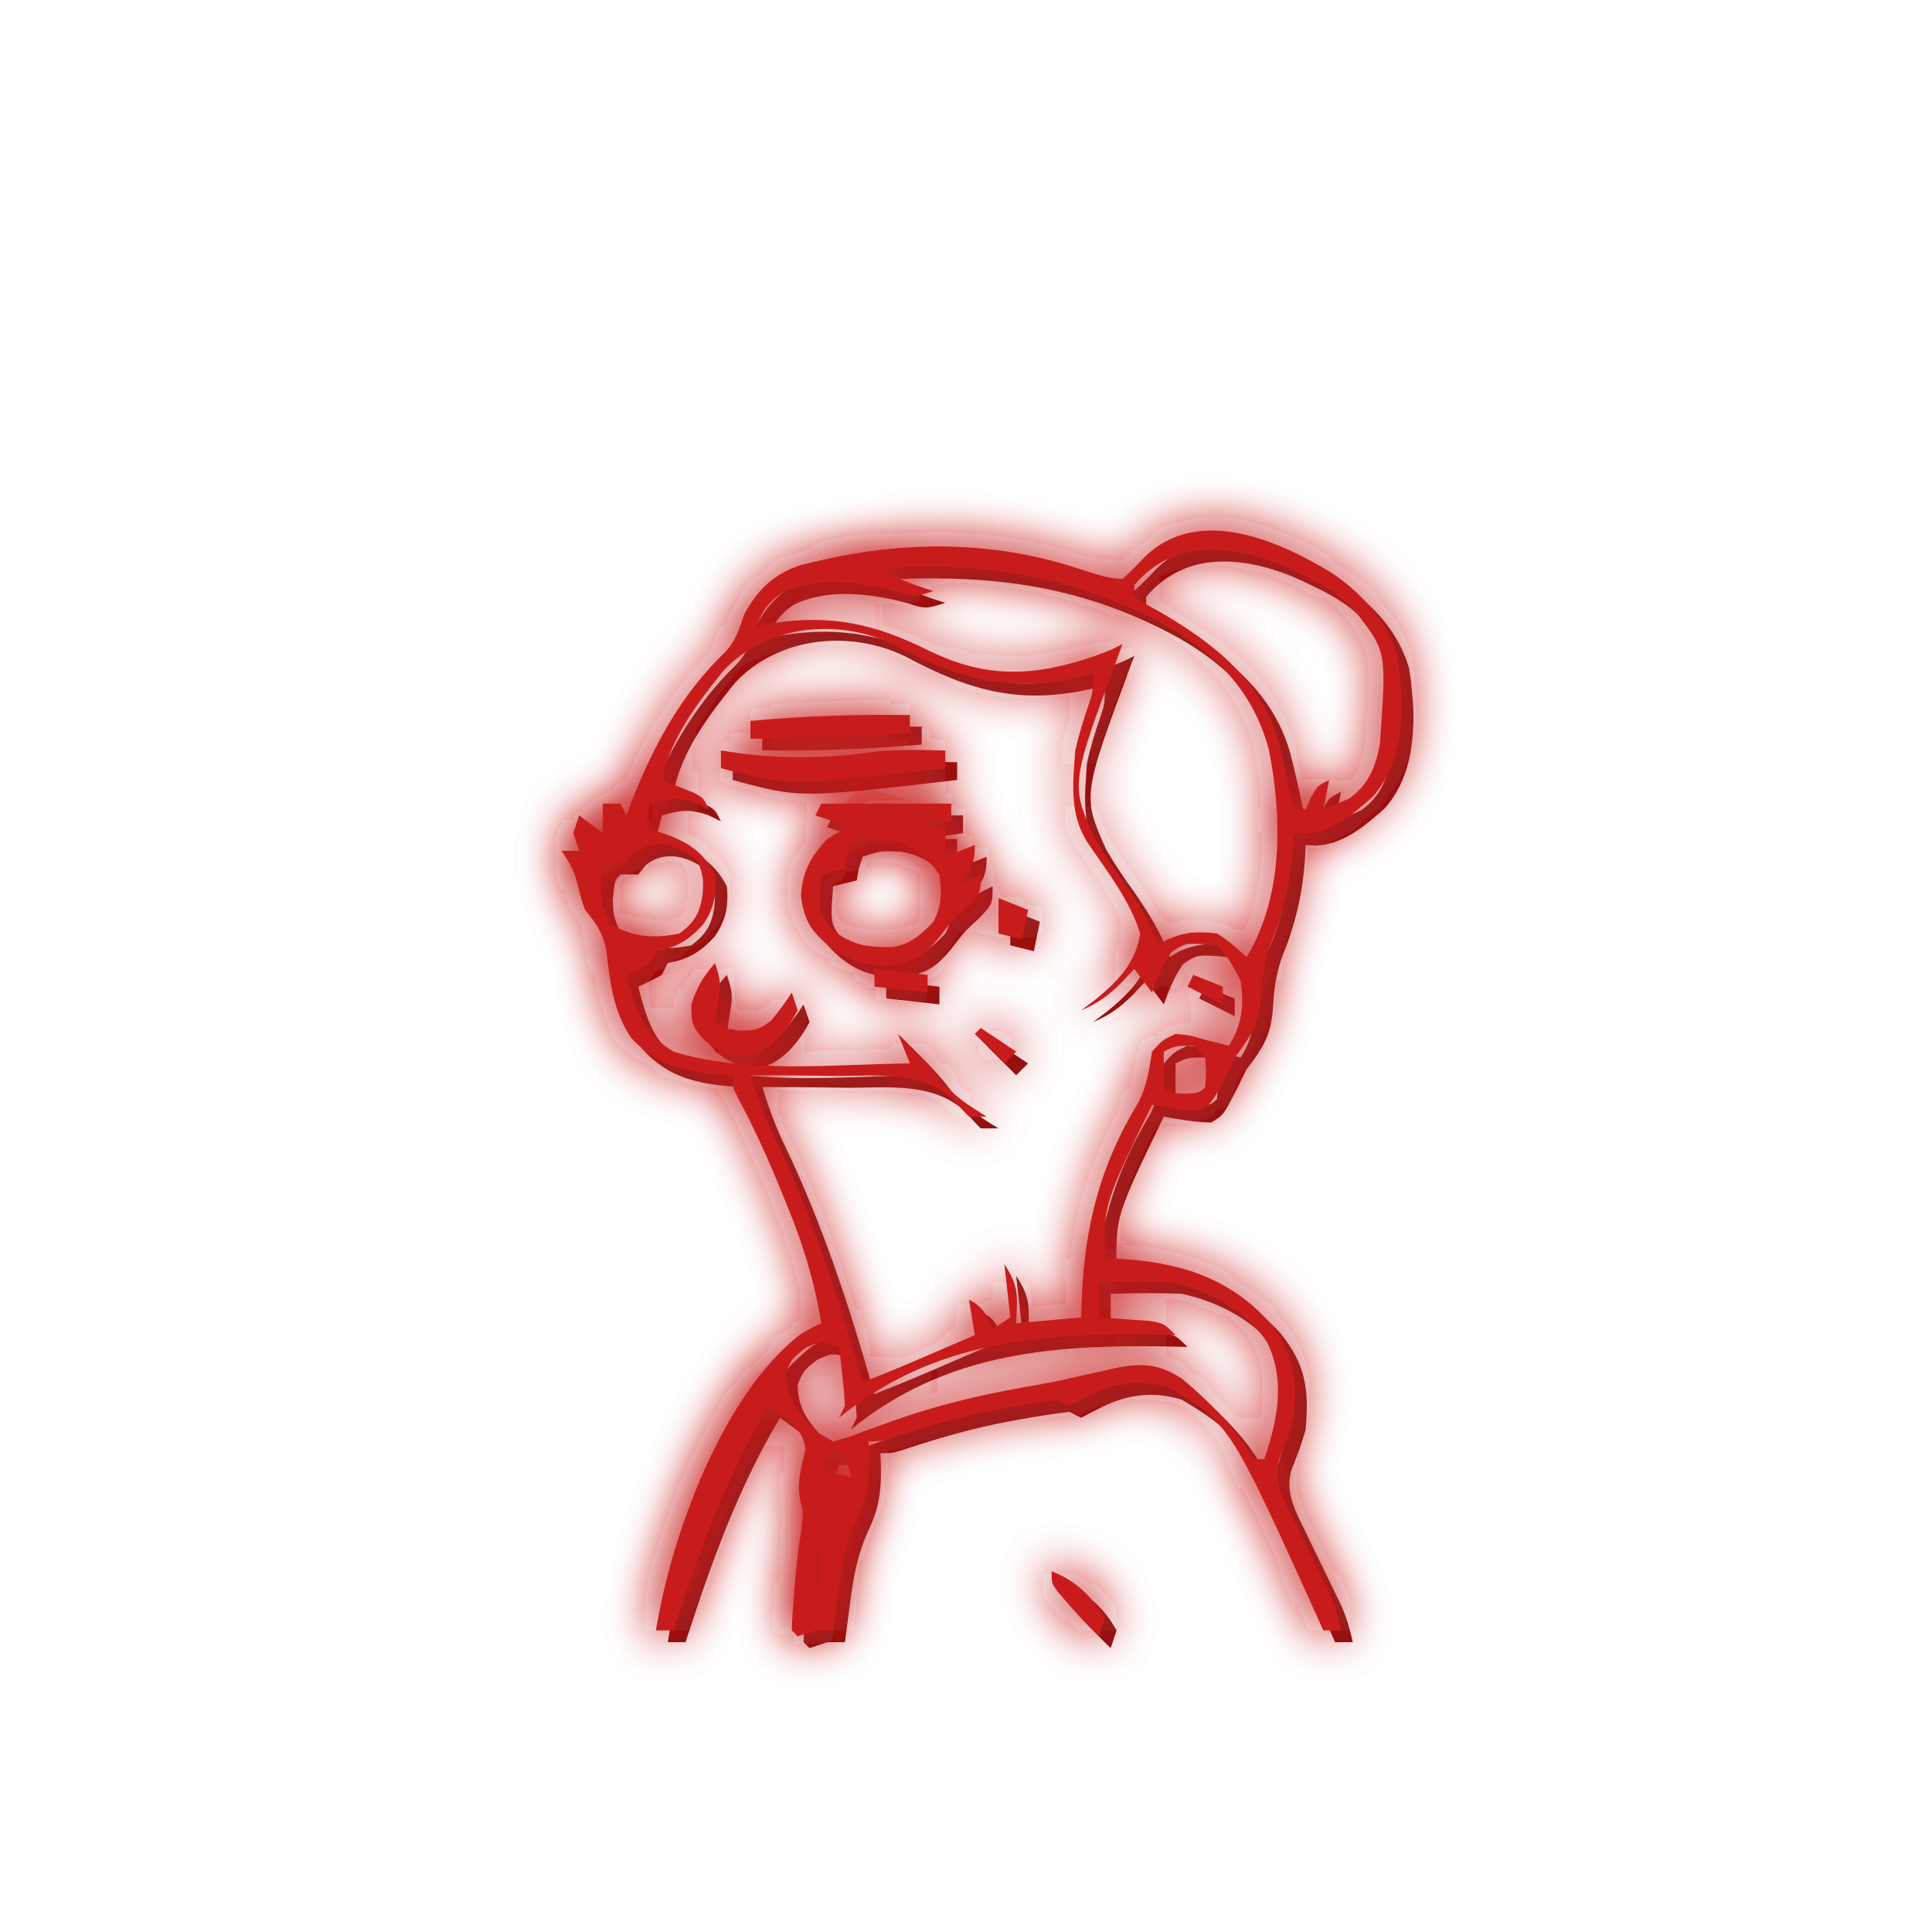
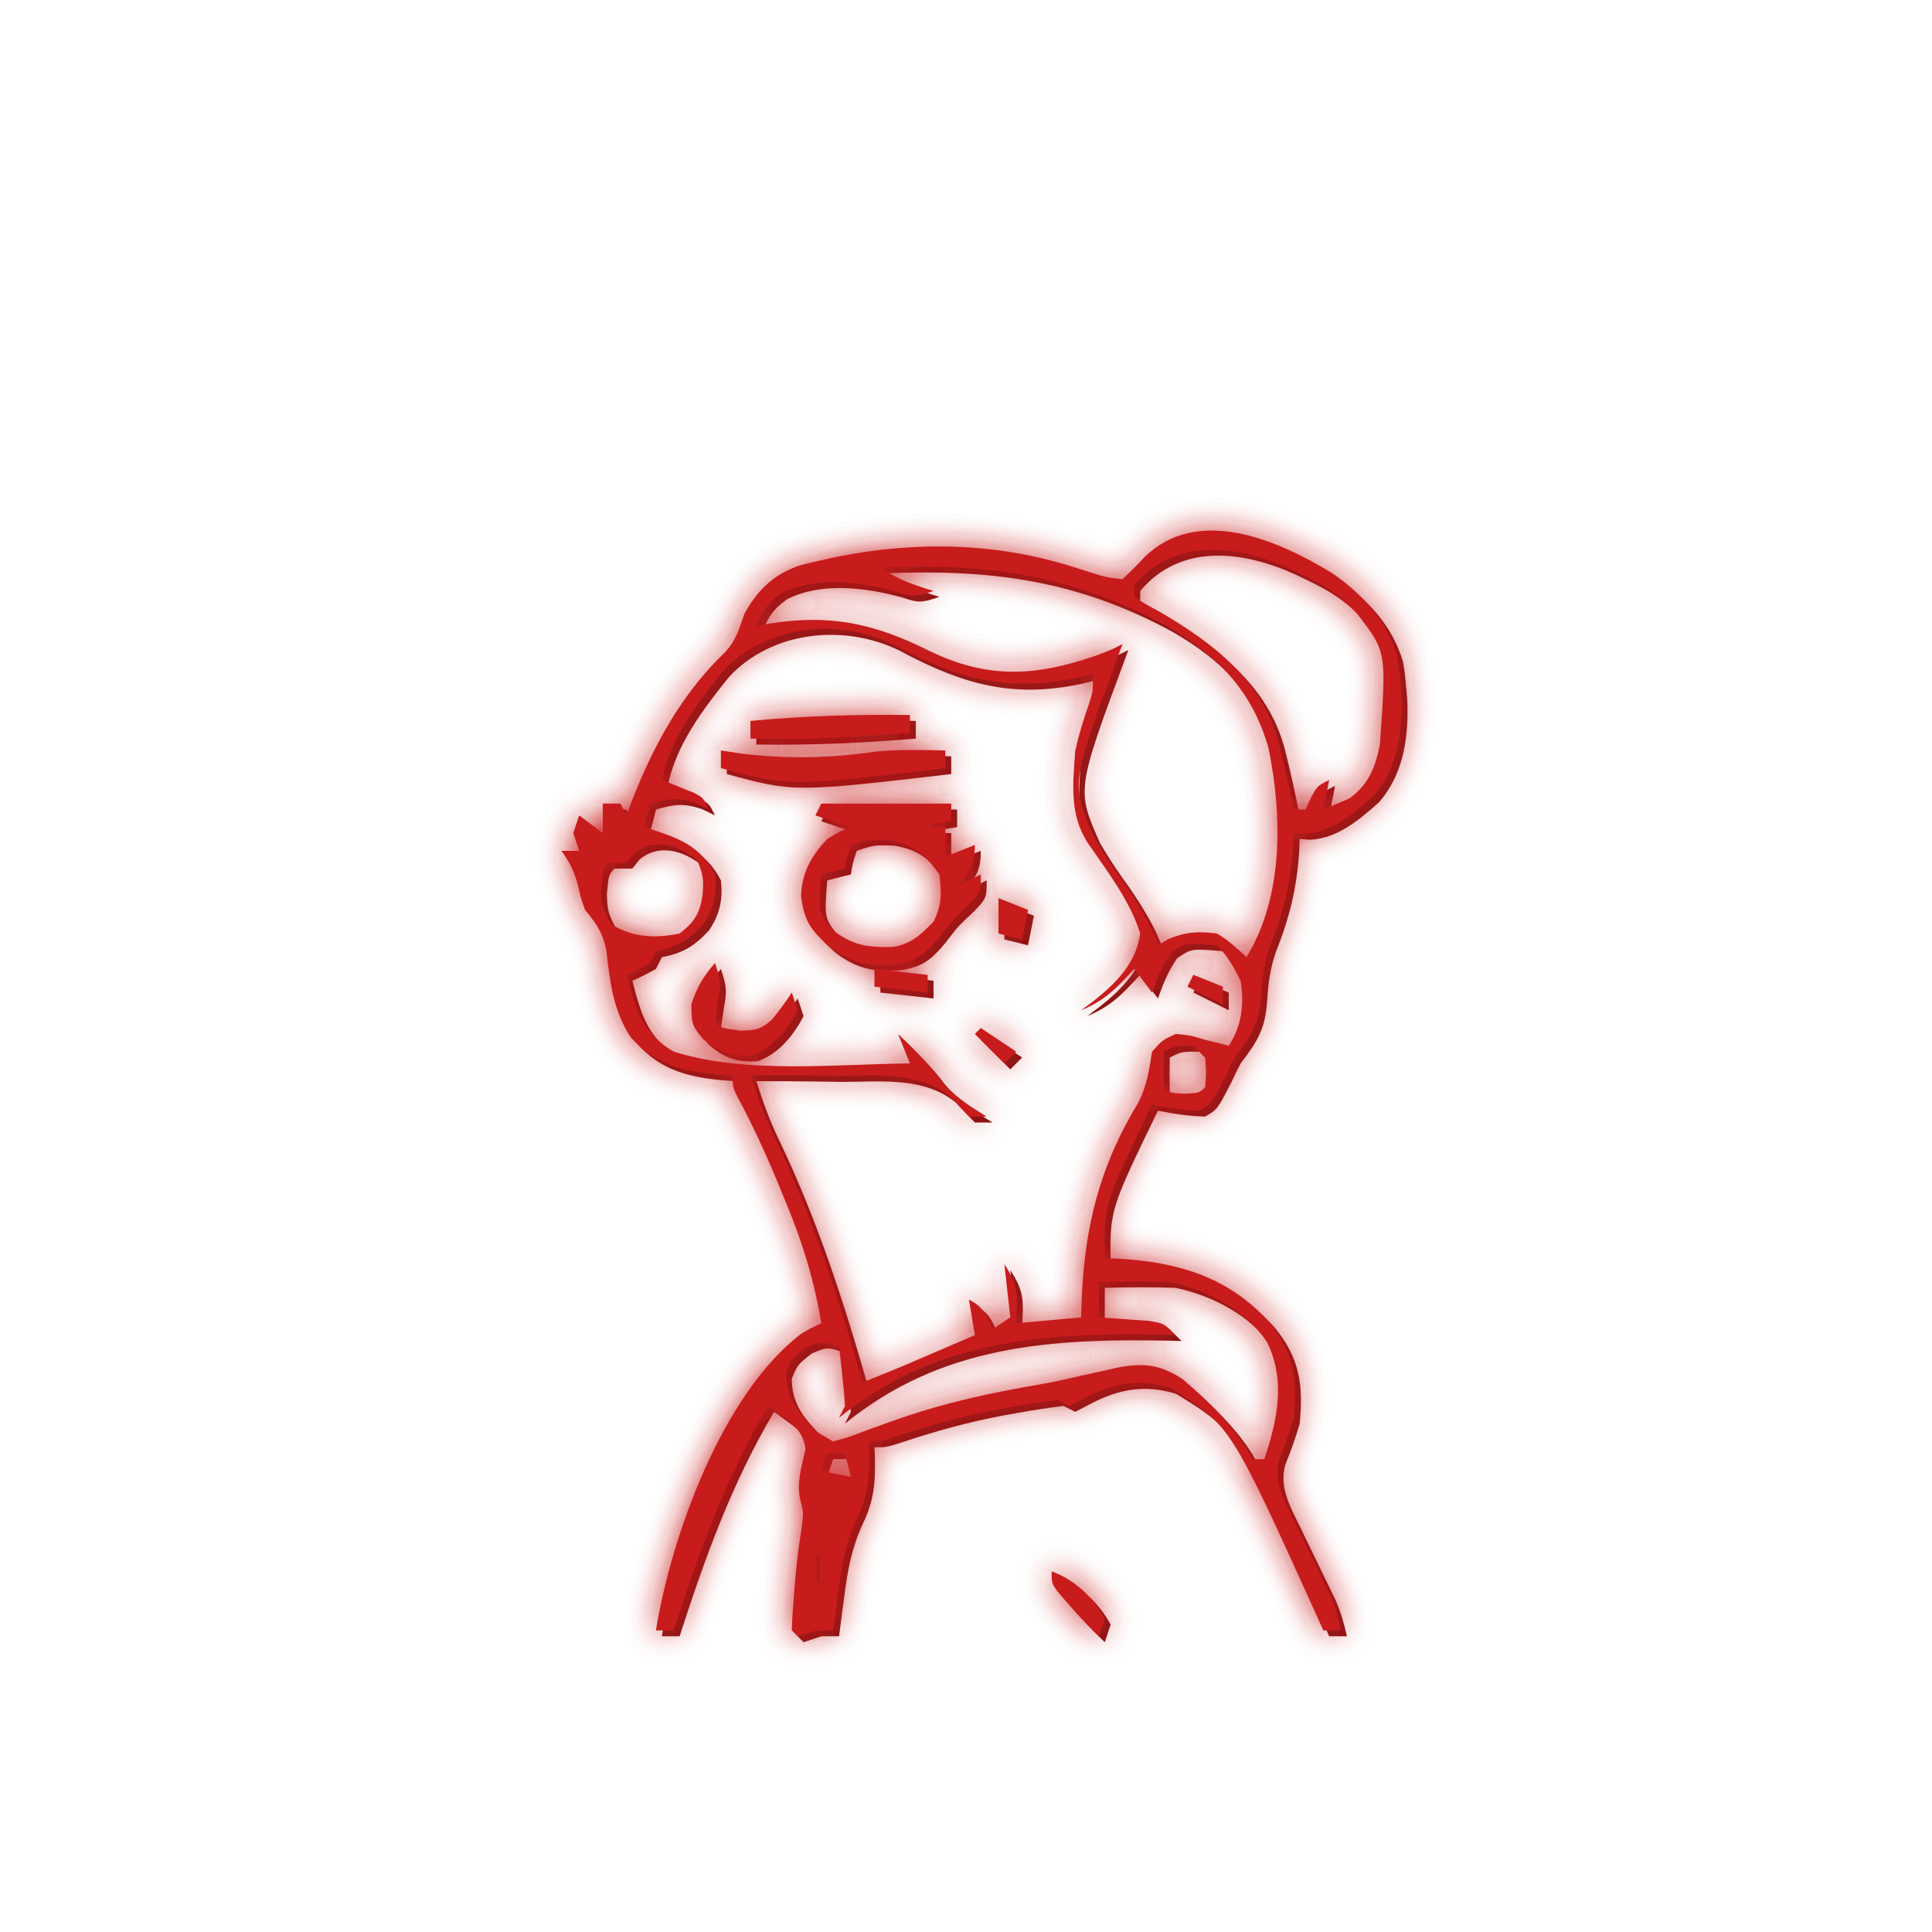
<svg xmlns="http://www.w3.org/2000/svg" version="1.1" width="229" height="229" viewBox="0 0 229 229">
  <defs>
    <filter id="glow">
-       <feGaussianBlur stdDeviation="4" result="blur" />
+       <feGaussianBlur stdDeviation="2.5" result="blur" />
      <feMerge>
-         <feMergeNode in="blur" />
        <feMergeNode in="blur" />
        <feMergeNode in="SourceGraphic" />
      </feMerge>
    </filter>
  </defs>
  <g transform="translate(34.35,34.35) scale(0.7)">
-     <g transform="translate(2,2)">
+     <g transform="translate(1,1)">
      <path d="M0 0 C5.122 3.471 9.301 8.061 11.067 14.062 C11.391 16.035 11.391 16.035 11.567 18.062 C11.635 18.783 11.704 19.503 11.774 20.246 C12.069 26.547 11.255 33.023 6.95 37.89 C3.546 40.9 0.001 43.927 -4.683 44.187 C-5.261 44.146 -5.838 44.105 -6.433 44.062 C-6.459 44.728 -6.485 45.395 -6.511 46.082 C-6.901 52.41 -8.179 57.49 -10.527 63.359 C-11.452 66.119 -11.76 68.478 -11.933 71.375 C-12.251 76.16 -13.519 78.291 -16.433 82.062 C-16.978 83.113 -17.499 84.175 -17.996 85.25 C-20.339 89.834 -20.339 89.834 -22.433 91.062 C-25.156 90.997 -27.764 90.588 -30.433 90.062 C-38.59 106.889 -38.59 106.889 -38.433 116.062 C-37.778 116.076 -37.123 116.09 -36.449 116.105 C-26.396 116.63 -17.685 119.079 -10.746 126.687 C-6.417 131.939 -5.796 136.425 -6.433 143.062 C-7.123 145.451 -7.932 147.719 -8.875 150.019 C-9.921 153.848 -8.075 157.037 -6.402 160.468 C-6.004 161.295 -5.605 162.121 -5.195 162.972 C-4.987 163.399 -4.987 163.399 -3.933 165.562 C-3.107 167.258 -2.284 168.956 -1.464 170.656 C-1.099 171.405 -0.733 172.155 -0.357 172.927 C0.524 174.963 1.099 176.898 1.567 179.062 C0.577 179.062 -0.413 179.062 -1.433 179.062 C-1.834 178.165 -2.235 177.268 -2.648 176.343 C-17.188 144.24 -17.188 144.24 -27.371 138 C-32.565 136.409 -37.033 137.171 -41.808 139.687 C-42.674 140.141 -43.541 140.595 -44.433 141.062 C-45.093 140.732 -45.753 140.402 -46.433 140.062 C-49.071 140.381 -51.635 140.772 -54.246 141.25 C-55.003 141.385 -55.76 141.52 -56.541 141.659 C-62.522 142.778 -68.226 144.366 -73.992 146.292 C-76.433 147.062 -76.433 147.062 -78.433 147.062 C-78.41 147.582 -78.387 148.101 -78.363 148.636 C-78.251 152.973 -78.502 156.092 -80.433 160.062 C-82.3 164.146 -83.004 167.967 -83.558 172.375 C-83.644 173.02 -83.731 173.665 -83.82 174.33 C-84.03 175.906 -84.232 177.484 -84.433 179.062 C-85.423 179.062 -86.413 179.062 -87.433 179.062 C-88.423 179.392 -89.413 179.722 -90.433 180.062 C-90.763 179.732 -91.093 179.402 -91.433 179.062 C-91.368 177.018 -91.23 174.975 -91.058 172.937 C-91.01 172.346 -90.962 171.755 -90.912 171.146 C-90.651 168.075 -90.314 165.039 -89.808 162 C-89.433 159.062 -89.433 159.062 -89.96 157.156 C-90.658 154.065 -89.806 151.425 -89.101 148.378 C-89.581 145.03 -91.502 143.973 -94.114 141.995 C-94.549 141.687 -94.985 141.379 -95.433 141.062 C-102.596 153.12 -107.117 165.751 -111.433 179.062 C-112.423 179.062 -113.413 179.062 -114.433 179.062 C-111.858 163.077 -103.207 139.126 -89.957 128.925 C-88.558 128.062 -88.558 128.062 -86.433 127.062 C-87.599 120.006 -89.505 113.659 -92.246 107.062 C-92.599 106.192 -92.953 105.322 -93.318 104.426 C-95.524 99.065 -97.861 93.843 -100.621 88.742 C-101.433 87.062 -101.433 87.062 -101.433 85.062 C-102.002 85.036 -102.57 85.01 -103.156 84.984 C-109.356 84.528 -114.407 83.447 -118.683 78.664 C-121.705 74.109 -122.232 69.178 -122.843 63.832 C-123.488 60.803 -124.51 59.433 -126.433 57.062 C-127.093 55.246 -127.093 55.246 -127.496 53.5 C-128.091 50.952 -128.882 49.179 -130.433 47.062 C-129.443 47.062 -128.453 47.062 -127.433 47.062 C-127.598 46.567 -127.598 46.567 -128.433 44.062 C-128.103 43.072 -127.773 42.082 -127.433 41.062 C-126.113 42.052 -124.793 43.042 -123.433 44.062 C-123.433 42.412 -123.433 40.762 -123.433 39.062 C-122.443 39.062 -121.453 39.062 -120.433 39.062 C-120.103 39.722 -119.773 40.382 -119.433 41.062 C-119.269 40.626 -119.269 40.626 -118.437 38.421 C-114.747 29.045 -110.089 20.508 -102.75 13.441 C-100.909 11.513 -100.323 9.461 -99.472 6.976 C-97.226 2.838 -94.408 0.149 -89.964 -1.301 C-88.627 -1.645 -87.283 -1.96 -85.933 -2.25 C-85.2 -2.413 -84.468 -2.575 -83.713 -2.743 C-70.238 -5.426 -56.553 -5.127 -43.464 -0.911 C-38.204 0.777 -38.204 0.777 -35.433 1.062 C-34.186 -0.12 -32.945 -1.313 -31.792 -2.586 C-22.796 -11.531 -9.177 -5.591 0 0 Z M-33.433 2.062 C-33.433 2.722 -33.433 3.382 -33.433 4.062 C-31.597 5.253 -31.597 5.253 -29.058 6.625 C-19.98 11.924 -11.839 18.229 -8.993 28.677 C-8.027 32.45 -7.201 36.244 -6.433 40.062 C-5.773 40.062 -5.113 40.062 -4.433 40.062 C-4.144 39.423 -3.856 38.783 -3.558 38.125 C-2.433 36.062 -2.433 36.062 -0.433 35.062 C-0.763 36.712 -1.093 38.362 -1.433 40.062 C-0.969 39.866 -0.969 39.866 1.379 38.875 C1.901 38.654 2.424 38.434 2.961 38.207 C6.222 35.882 7.407 32.888 8.149 29.046 C9.265 13.381 9.265 13.381 4.399 7.046 C1.635 3.875 -1.35 2.042 -5.121 0.25 C-5.736 -0.047 -6.351 -0.344 -6.984 -0.65 C-15.823 -4.714 -26.466 -6.205 -33.433 2.062 Z M-76.433 -0.938 C-73.607 1.082 -70.748 2.031 -67.433 3.062 C-70.597 4.117 -70.937 4.09 -73.871 3.125 C-80.049 1.454 -87.365 0.537 -93.214 3.445 C-95.563 5.157 -96.414 6.376 -97.433 9.062 C-97.052 8.98 -97.052 8.98 -95.121 8.562 C-84.874 6.947 -77.376 8.585 -68.195 13.183 C-58.256 18.002 -50.26 17.53 -40.085 14.07 C-37.433 13.062 -37.433 13.062 -35.433 12.062 C-35.615 12.544 -35.797 13.027 -35.984 13.524 C-44.232 35.763 -44.232 35.763 -40.214 44.804 C-38.741 47.337 -37.16 49.696 -35.433 52.062 C-32.994 55.619 -30.88 58.963 -29.433 63.062 C-28.897 62.732 -28.361 62.402 -27.808 62.062 C-24.746 60.773 -22.734 60.658 -19.433 61.062 C-17.498 62.224 -16.093 63.499 -14.433 65.062 C-8.156 54.791 -8.365 41.232 -10.687 29.765 C-13.368 20.051 -19.367 13.916 -27.945 8.992 C-43.874 0.31 -58.446 -1.66 -76.433 -0.938 Z M-103.058 16.625 C-107.41 22.025 -112.069 28.146 -113.433 35.062 C-112.939 35.255 -112.446 35.449 -111.937 35.648 C-111.296 35.908 -110.656 36.169 -109.996 36.437 C-109.677 36.565 -109.677 36.565 -108.062 37.21 C-106.433 38.062 -106.433 38.062 -105.433 40.062 C-105.794 39.887 -105.794 39.887 -107.621 39 C-110.745 37.958 -112.315 38.171 -115.433 39.062 C-115.763 40.382 -116.093 41.702 -116.433 43.062 C-116.168 43.141 -116.168 43.141 -114.824 43.542 C-110.078 45.11 -106.86 46.42 -104.433 51.062 C-104.075 54.312 -104.62 56.888 -106.488 59.585 C-108.922 62.201 -110.959 63.442 -114.433 64.062 C-114.763 64.722 -115.093 65.382 -115.433 66.062 C-117.496 67.187 -117.496 67.187 -119.433 68.062 C-117.925 73.799 -116.824 77.907 -111.433 81.062 C-99.105 84.903 -84.152 83.174 -71.433 83.062 C-72.093 81.412 -72.753 79.762 -73.433 78.062 C-70.914 80.511 -68.617 82.818 -66.496 85.625 C-64.05 88.515 -61.648 90.089 -58.433 92.062 C-59.423 92.062 -60.413 92.062 -61.433 92.062 C-62.378 91.117 -63.28 90.127 -64.156 89.117 C-69.614 84.231 -76.966 85.171 -83.871 85.187 C-85.284 85.169 -86.697 85.148 -88.111 85.125 C-91.552 85.073 -94.992 85.058 -98.433 85.062 C-97.32 88.527 -96.158 91.844 -94.55 95.109 C-88.032 108.733 -83.574 122.578 -79.433 137.062 C-76.569 135.923 -73.714 134.772 -70.882 133.554 C-70.267 133.29 -69.651 133.026 -69.017 132.753 C-68.391 132.484 -67.765 132.215 -67.121 131.937 C-66.798 131.798 -66.798 131.798 -65.166 131.097 C-63.588 130.419 -62.01 129.741 -60.433 129.062 C-60.763 127.082 -61.093 125.102 -61.433 123.062 C-58.922 124.317 -58.562 125.563 -57.433 128.062 C-56.443 127.402 -55.453 126.742 -54.433 126.062 C-54.598 124.577 -54.598 124.577 -55.433 117.062 C-52.877 120.896 -53.263 122.567 -53.433 127.062 C-49.803 126.732 -46.173 126.402 -42.433 126.062 C-42.407 125.13 -42.382 124.198 -42.355 123.238 C-41.862 110.762 -39.308 100.416 -32.703 89.597 C-31.274 86.745 -30.918 84.196 -30.433 81.062 C-28.683 79.125 -28.683 79.125 -26.433 78.062 C-23.933 78.312 -23.933 78.312 -21.433 79.062 C-21.052 79.155 -21.052 79.155 -19.121 79.625 C-18.564 79.769 -18.007 79.913 -17.433 80.062 C-15.195 76.564 -14.817 73.111 -15.433 69.062 C-16.59 66.749 -17.607 64.888 -19.433 63.062 C-24.752 62.6 -24.752 62.6 -27.183 64.25 C-28.676 66.414 -29.564 68.587 -30.433 71.062 C-31.423 69.742 -32.413 68.422 -33.433 67.062 C-34.176 67.846 -34.918 68.63 -35.683 69.437 C-37.767 71.533 -39.665 72.934 -42.433 74.062 C-41.691 73.505 -40.948 72.948 -40.183 72.375 C-36.369 69.308 -33.138 66.056 -32.433 61.062 C-34.139 55.569 -37.935 50.636 -41.164 45.945 C-44.468 41.045 -43.847 35.807 -43.433 30.062 C-42.803 27.334 -42.025 24.758 -41.089 22.121 C-40.433 20.062 -40.433 20.062 -40.433 17.062 C-41.002 17.206 -41.57 17.351 -42.156 17.5 C-54.431 20.45 -63.167 18.081 -74.207 12.148 C-83.664 7.535 -95.872 8.857 -103.058 16.625 Z M-118.183 47.5 C-118.596 48.015 -119.008 48.531 -119.433 49.062 C-120.423 49.062 -121.413 49.062 -122.433 49.062 C-123.433 50.062 -123.433 50.062 -123.746 53.375 C-123.678 56.11 -123.438 57.054 -121.996 59.5 C-118.315 61.744 -114.645 61.923 -110.433 61.062 C-107.981 59.193 -107.004 57.661 -106.558 54.625 C-106.312 52.09 -106.416 51.102 -107.433 48.687 C-110.606 46.109 -114.797 44.718 -118.183 47.5 Z M-28.433 81.062 C-28.476 83.062 -28.474 85.062 -28.433 87.062 C-27.433 88.062 -27.433 88.062 -24.933 88.187 C-22.433 88.062 -22.433 88.062 -21.433 87.062 C-21.246 84.625 -21.246 84.625 -21.433 82.062 C-22.093 81.402 -22.753 80.742 -23.433 80.062 C-26.433 80.062 -26.433 80.062 -28.433 81.062 Z M-39.433 120.062 C-39.433 122.042 -39.433 124.022 -39.433 126.062 C-38.662 126.111 -37.891 126.16 -37.097 126.21 C-36.094 126.285 -35.091 126.36 -34.058 126.437 C-33.559 126.472 -33.559 126.472 -31.035 126.648 C-28.433 127.062 -28.433 127.062 -26.433 129.062 C-27.092 129.046 -27.751 129.031 -28.43 129.014 C-48.601 128.597 -67.092 129.757 -83.433 143.062 C-83.103 142.402 -82.773 141.742 -82.433 141.062 C-82.52 139.35 -82.674 137.64 -82.871 135.937 C-82.972 135.027 -83.074 134.117 -83.179 133.179 C-83.263 132.481 -83.347 131.782 -83.433 131.062 C-86.433 130.062 -86.433 130.062 -89.058 131.187 C-91.433 133.062 -91.433 133.062 -92.433 135.437 C-92.433 139.998 -90.158 142.297 -87.121 145.5 C-86.234 146.015 -85.347 146.531 -84.433 147.062 C-81.695 146.312 -81.695 146.312 -78.433 145.062 C-77.333 144.664 -76.231 144.269 -75.128 143.878 C-74.553 143.675 -73.978 143.471 -73.385 143.26 C-65.402 140.481 -57.475 138.768 -49.153 137.366 C-46.894 136.967 -44.666 136.463 -42.433 135.937 C-41.1 135.643 -39.767 135.351 -38.433 135.062 C-37.75 134.902 -37.067 134.742 -36.363 134.578 C-31.951 133.739 -29.097 134.001 -25.304 136.48 C-20.934 140.175 -16.003 144.923 -13.433 150.062 C-12.773 150.062 -12.113 150.062 -11.433 150.062 C-9.213 143.54 -7.76 136.77 -10.933 130.312 C-14.533 124.809 -21.135 121.394 -27.433 120.062 C-31.439 119.913 -35.426 119.945 -39.433 120.062 Z M-85.433 149.062 C-85.763 150.052 -86.093 151.042 -86.433 152.062 C-85.608 152.227 -85.608 152.227 -81.433 153.062 C-81.763 151.742 -82.093 150.422 -82.433 149.062 C-83.423 149.062 -84.413 149.062 -85.433 149.062 Z M-86.433 162.062 C-85.433 165.062 -85.433 165.062 -85.433 165.062 Z M-87.433 166.062 C-87.433 167.712 -87.433 169.362 -87.433 171.062 C-87.103 171.062 -86.773 171.062 -86.433 171.062 C-86.433 169.412 -86.433 167.762 -86.433 166.062 C-86.763 166.062 -87.093 166.062 -87.433 166.062 Z " fill="#8b1414" transform="translate(176.4331,47.93799)" />
      <path d="M0 0 C0 0.99 0 1.98 0 3 C-9.027 3.758 -17.94 4.135 -27 4 C-27 3.01 -27 2.02 -27 1 C-17.969 0.16 -9.066 -0.122 0 0 Z " fill="#8b1414" transform="translate(105,72)" />
      <path d="M0 0 C1.073 0.165 2.145 0.33 3.25 0.5 C10.825 1.44 18.434 1.352 25.977 0.223 C29.969 -0.217 33.99 -0.074 38 0 C38 0.99 38 1.98 38 3 C11.39 6.081 11.39 6.081 0 3 C0 2.01 0 1.02 0 0 Z " fill="#8b1414" transform="translate(73,78)" />
      <path d="M0 0 C7.26 0 14.52 0 22 0 C22 0.99 22 1.98 22 3 C19.69 3.33 17.38 3.66 15 4 C16.98 4 18.96 4 21 4 C21 5.65 21 7.3 21 9 C22.65 8.34 24.3 7.68 26 7 C26 10.517 25.176 11.371 23 14 C24.32 13.34 25.64 12.68 27 12 C27 15 27 15 24.75 17.375 C24.292 17.802 23.835 18.228 23.363 18.668 C22 20 22 20 19.938 22.688 C17.502 25.594 15.946 26.729 12.18 27.254 C7.711 27.517 4.8 26.902 1.254 24.129 C-1.848 21.336 -2.888 19.867 -3.438 15.625 C-3.258 11.644 -1.713 8.869 1 6 C3.25 4.625 3.25 4.625 5 4 C3.02 3.34 1.04 2.68 -1 2 C-0.67 1.34 -0.34 0.68 0 0 Z M5 7 C4.312 9.062 4.312 9.062 4 11 C2.68 11.33 1.36 11.66 0 12 C-0.491 18.379 -0.491 18.379 1.875 21.375 C5.345 24.028 7.69 24.332 11.961 24.293 C15.131 23.837 16.819 22.247 19 20 C20.444 17.111 20.377 15.204 20 12 C17.442 8.511 15.664 6.844 11.375 6.125 C8 6 8 6 5 7 Z " fill="#8b1414" transform="translate(90,87)" />
      <path d="M0 0 C2 1 2 1 2 1 Z " fill="#8b1414" transform="translate(113,89)" />
      <path d="M0 0 C0.825 0.33 0.825 0.33 5 2 C4.67 3.65 4.34 5.3 4 7 C2.68 6.67 1.36 6.34 0 6 C0 4 0 2 0 0 Z " fill="#8b1414" transform="translate(120,103)" />
      <path d="M0 0 C0.977 2.93 1.036 3.761 0.5 6.625 C0.417 7.182 0.417 7.182 0 10 C1 11 1 11 4.25 11.438 C6.707 11.432 7.682 11.271 9.574 9.66 C10.812 8.153 11.942 6.638 13 5 C13.33 5.99 13.66 6.98 14 8 C12.255 11.287 9.795 14.368 6.215 15.629 C2.811 15.861 0.599 15.078 -2 12.875 C-3.946 10.615 -4 10.109 -4 6.938 C-3.026 4.077 -1.99 2.249 0 0 Z " fill="#8b1414" transform="translate(72,114)" />
      <path d="M0 0 C2.97 0.33 5.94 0.66 9 1 C9 1.99 9 2.98 9 4 C6.03 3.67 3.06 3.34 0 3 C0 2.01 0 1.02 0 0 Z " fill="#8b1414" transform="translate(99,115)" />
      <path d="M0 0 C0.825 0.33 0.825 0.33 5 2 C5 2.99 5 3.98 5 5 C3.02 4.01 1.04 3.02 -1 2 C-0.67 1.34 -0.34 0.68 0 0 Z " fill="#8b1414" transform="translate(153,116)" />
      <path d="M0 0 C0.99 0.66 0.99 0.66 6 4 C5.34 4.66 4.68 5.32 4 6 C2.35 4.35 0.7 2.7 -1 1 C-0.67 0.67 -0.34 0.34 0 0 Z " fill="#8b1414" transform="translate(117,125)" />
      <path d="M0 0 C3.956 1.465 6.955 4.33 9 8 C8.67 8.99 8.34 9.98 8 11 C5.978 9.085 4.128 7.047 2.312 4.938 C2.094 4.684 2.094 4.684 0.988 3.402 C0 2 0 2 0 0 Z " fill="#8b1414" transform="translate(129,217)" />
    </g>
    <g filter="url(#glow)">
      <path d="M0 0 C5.122 3.471 9.301 8.061 11.067 14.062 C11.391 16.035 11.391 16.035 11.567 18.062 C11.635 18.783 11.704 19.503 11.774 20.246 C12.069 26.547 11.255 33.023 6.95 37.89 C3.546 40.9 0.001 43.927 -4.683 44.187 C-5.261 44.146 -5.838 44.105 -6.433 44.062 C-6.459 44.728 -6.485 45.395 -6.511 46.082 C-6.901 52.41 -8.179 57.49 -10.527 63.359 C-11.452 66.119 -11.76 68.478 -11.933 71.375 C-12.251 76.16 -13.519 78.291 -16.433 82.062 C-16.978 83.113 -17.499 84.175 -17.996 85.25 C-20.339 89.834 -20.339 89.834 -22.433 91.062 C-25.156 90.997 -27.764 90.588 -30.433 90.062 C-38.59 106.889 -38.59 106.889 -38.433 116.062 C-37.778 116.076 -37.123 116.09 -36.449 116.105 C-26.396 116.63 -17.685 119.079 -10.746 126.687 C-6.417 131.939 -5.796 136.425 -6.433 143.062 C-7.123 145.451 -7.932 147.719 -8.875 150.019 C-9.921 153.848 -8.075 157.037 -6.402 160.468 C-6.004 161.295 -5.605 162.121 -5.195 162.972 C-4.987 163.399 -4.987 163.399 -3.933 165.562 C-3.107 167.258 -2.284 168.956 -1.464 170.656 C-1.099 171.405 -0.733 172.155 -0.357 172.927 C0.524 174.963 1.099 176.898 1.567 179.062 C0.577 179.062 -0.413 179.062 -1.433 179.062 C-1.834 178.165 -2.235 177.268 -2.648 176.343 C-17.188 144.24 -17.188 144.24 -27.371 138 C-32.565 136.409 -37.033 137.171 -41.808 139.687 C-42.674 140.141 -43.541 140.595 -44.433 141.062 C-45.093 140.732 -45.753 140.402 -46.433 140.062 C-49.071 140.381 -51.635 140.772 -54.246 141.25 C-55.003 141.385 -55.76 141.52 -56.541 141.659 C-62.522 142.778 -68.226 144.366 -73.992 146.292 C-76.433 147.062 -76.433 147.062 -78.433 147.062 C-78.41 147.582 -78.387 148.101 -78.363 148.636 C-78.251 152.973 -78.502 156.092 -80.433 160.062 C-82.3 164.146 -83.004 167.967 -83.558 172.375 C-83.644 173.02 -83.731 173.665 -83.82 174.33 C-84.03 175.906 -84.232 177.484 -84.433 179.062 C-85.423 179.062 -86.413 179.062 -87.433 179.062 C-88.423 179.392 -89.413 179.722 -90.433 180.062 C-90.763 179.732 -91.093 179.402 -91.433 179.062 C-91.368 177.018 -91.23 174.975 -91.058 172.937 C-91.01 172.346 -90.962 171.755 -90.912 171.146 C-90.651 168.075 -90.314 165.039 -89.808 162 C-89.433 159.062 -89.433 159.062 -89.96 157.156 C-90.658 154.065 -89.806 151.425 -89.101 148.378 C-89.581 145.03 -91.502 143.973 -94.114 141.995 C-94.549 141.687 -94.985 141.379 -95.433 141.062 C-102.596 153.12 -107.117 165.751 -111.433 179.062 C-112.423 179.062 -113.413 179.062 -114.433 179.062 C-111.858 163.077 -103.207 139.126 -89.957 128.925 C-88.558 128.062 -88.558 128.062 -86.433 127.062 C-87.599 120.006 -89.505 113.659 -92.246 107.062 C-92.599 106.192 -92.953 105.322 -93.318 104.426 C-95.524 99.065 -97.861 93.843 -100.621 88.742 C-101.433 87.062 -101.433 87.062 -101.433 85.062 C-102.002 85.036 -102.57 85.01 -103.156 84.984 C-109.356 84.528 -114.407 83.447 -118.683 78.664 C-121.705 74.109 -122.232 69.178 -122.843 63.832 C-123.488 60.803 -124.51 59.433 -126.433 57.062 C-127.093 55.246 -127.093 55.246 -127.496 53.5 C-128.091 50.952 -128.882 49.179 -130.433 47.062 C-129.443 47.062 -128.453 47.062 -127.433 47.062 C-127.598 46.567 -127.598 46.567 -128.433 44.062 C-128.103 43.072 -127.773 42.082 -127.433 41.062 C-126.113 42.052 -124.793 43.042 -123.433 44.062 C-123.433 42.412 -123.433 40.762 -123.433 39.062 C-122.443 39.062 -121.453 39.062 -120.433 39.062 C-120.103 39.722 -119.773 40.382 -119.433 41.062 C-119.269 40.626 -119.269 40.626 -118.437 38.421 C-114.747 29.045 -110.089 20.508 -102.75 13.441 C-100.909 11.513 -100.323 9.461 -99.472 6.976 C-97.226 2.838 -94.408 0.149 -89.964 -1.301 C-88.627 -1.645 -87.283 -1.96 -85.933 -2.25 C-85.2 -2.413 -84.468 -2.575 -83.713 -2.743 C-70.238 -5.426 -56.553 -5.127 -43.464 -0.911 C-38.204 0.777 -38.204 0.777 -35.433 1.062 C-34.186 -0.12 -32.945 -1.313 -31.792 -2.586 C-22.796 -11.531 -9.177 -5.591 0 0 Z M-33.433 2.062 C-33.433 2.722 -33.433 3.382 -33.433 4.062 C-31.597 5.253 -31.597 5.253 -29.058 6.625 C-19.98 11.924 -11.839 18.229 -8.993 28.677 C-8.027 32.45 -7.201 36.244 -6.433 40.062 C-5.773 40.062 -5.113 40.062 -4.433 40.062 C-4.144 39.423 -3.856 38.783 -3.558 38.125 C-2.433 36.062 -2.433 36.062 -0.433 35.062 C-0.763 36.712 -1.093 38.362 -1.433 40.062 C-0.969 39.866 -0.969 39.866 1.379 38.875 C1.901 38.654 2.424 38.434 2.961 38.207 C6.222 35.882 7.407 32.888 8.149 29.046 C9.265 13.381 9.265 13.381 4.399 7.046 C1.635 3.875 -1.35 2.042 -5.121 0.25 C-5.736 -0.047 -6.351 -0.344 -6.984 -0.65 C-15.823 -4.714 -26.466 -6.205 -33.433 2.062 Z M-76.433 -0.938 C-73.607 1.082 -70.748 2.031 -67.433 3.062 C-70.597 4.117 -70.937 4.09 -73.871 3.125 C-80.049 1.454 -87.365 0.537 -93.214 3.445 C-95.563 5.157 -96.414 6.376 -97.433 9.062 C-97.052 8.98 -97.052 8.98 -95.121 8.562 C-84.874 6.947 -77.376 8.585 -68.195 13.183 C-58.256 18.002 -50.26 17.53 -40.085 14.07 C-37.433 13.062 -37.433 13.062 -35.433 12.062 C-35.615 12.544 -35.797 13.027 -35.984 13.524 C-44.232 35.763 -44.232 35.763 -40.214 44.804 C-38.741 47.337 -37.16 49.696 -35.433 52.062 C-32.994 55.619 -30.88 58.963 -29.433 63.062 C-28.897 62.732 -28.361 62.402 -27.808 62.062 C-24.746 60.773 -22.734 60.658 -19.433 61.062 C-17.498 62.224 -16.093 63.499 -14.433 65.062 C-8.156 54.791 -8.365 41.232 -10.687 29.765 C-13.368 20.051 -19.367 13.916 -27.945 8.992 C-43.874 0.31 -58.446 -1.66 -76.433 -0.938 Z M-103.058 16.625 C-107.41 22.025 -112.069 28.146 -113.433 35.062 C-112.939 35.255 -112.446 35.449 -111.937 35.648 C-111.296 35.908 -110.656 36.169 -109.996 36.437 C-109.677 36.565 -109.677 36.565 -108.062 37.21 C-106.433 38.062 -106.433 38.062 -105.433 40.062 C-105.794 39.887 -105.794 39.887 -107.621 39 C-110.745 37.958 -112.315 38.171 -115.433 39.062 C-115.763 40.382 -116.093 41.702 -116.433 43.062 C-116.168 43.141 -116.168 43.141 -114.824 43.542 C-110.078 45.11 -106.86 46.42 -104.433 51.062 C-104.075 54.312 -104.62 56.888 -106.488 59.585 C-108.922 62.201 -110.959 63.442 -114.433 64.062 C-114.763 64.722 -115.093 65.382 -115.433 66.062 C-117.496 67.187 -117.496 67.187 -119.433 68.062 C-117.925 73.799 -116.824 77.907 -111.433 81.062 C-99.105 84.903 -84.152 83.174 -71.433 83.062 C-72.093 81.412 -72.753 79.762 -73.433 78.062 C-70.914 80.511 -68.617 82.818 -66.496 85.625 C-64.05 88.515 -61.648 90.089 -58.433 92.062 C-59.423 92.062 -60.413 92.062 -61.433 92.062 C-62.378 91.117 -63.28 90.127 -64.156 89.117 C-69.614 84.231 -76.966 85.171 -83.871 85.187 C-85.284 85.169 -86.697 85.148 -88.111 85.125 C-91.552 85.073 -94.992 85.058 -98.433 85.062 C-97.32 88.527 -96.158 91.844 -94.55 95.109 C-88.032 108.733 -83.574 122.578 -79.433 137.062 C-76.569 135.923 -73.714 134.772 -70.882 133.554 C-70.267 133.29 -69.651 133.026 -69.017 132.753 C-68.391 132.484 -67.765 132.215 -67.121 131.937 C-66.798 131.798 -66.798 131.798 -65.166 131.097 C-63.588 130.419 -62.01 129.741 -60.433 129.062 C-60.763 127.082 -61.093 125.102 -61.433 123.062 C-58.922 124.317 -58.562 125.563 -57.433 128.062 C-56.443 127.402 -55.453 126.742 -54.433 126.062 C-54.598 124.577 -54.598 124.577 -55.433 117.062 C-52.877 120.896 -53.263 122.567 -53.433 127.062 C-49.803 126.732 -46.173 126.402 -42.433 126.062 C-42.407 125.13 -42.382 124.198 -42.355 123.238 C-41.862 110.762 -39.308 100.416 -32.703 89.597 C-31.274 86.745 -30.918 84.196 -30.433 81.062 C-28.683 79.125 -28.683 79.125 -26.433 78.062 C-23.933 78.312 -23.933 78.312 -21.433 79.062 C-21.052 79.155 -21.052 79.155 -19.121 79.625 C-18.564 79.769 -18.007 79.913 -17.433 80.062 C-15.195 76.564 -14.817 73.111 -15.433 69.062 C-16.59 66.749 -17.607 64.888 -19.433 63.062 C-24.752 62.6 -24.752 62.6 -27.183 64.25 C-28.676 66.414 -29.564 68.587 -30.433 71.062 C-31.423 69.742 -32.413 68.422 -33.433 67.062 C-34.176 67.846 -34.918 68.63 -35.683 69.437 C-37.767 71.533 -39.665 72.934 -42.433 74.062 C-41.691 73.505 -40.948 72.948 -40.183 72.375 C-36.369 69.308 -33.138 66.056 -32.433 61.062 C-34.139 55.569 -37.935 50.636 -41.164 45.945 C-44.468 41.045 -43.847 35.807 -43.433 30.062 C-42.803 27.334 -42.025 24.758 -41.089 22.121 C-40.433 20.062 -40.433 20.062 -40.433 17.062 C-41.002 17.206 -41.57 17.351 -42.156 17.5 C-54.431 20.45 -63.167 18.081 -74.207 12.148 C-83.664 7.535 -95.872 8.857 -103.058 16.625 Z M-118.183 47.5 C-118.596 48.015 -119.008 48.531 -119.433 49.062 C-120.423 49.062 -121.413 49.062 -122.433 49.062 C-123.433 50.062 -123.433 50.062 -123.746 53.375 C-123.678 56.11 -123.438 57.054 -121.996 59.5 C-118.315 61.744 -114.645 61.923 -110.433 61.062 C-107.981 59.193 -107.004 57.661 -106.558 54.625 C-106.312 52.09 -106.416 51.102 -107.433 48.687 C-110.606 46.109 -114.797 44.718 -118.183 47.5 Z M-28.433 81.062 C-28.476 83.062 -28.474 85.062 -28.433 87.062 C-27.433 88.062 -27.433 88.062 -24.933 88.187 C-22.433 88.062 -22.433 88.062 -21.433 87.062 C-21.246 84.625 -21.246 84.625 -21.433 82.062 C-22.093 81.402 -22.753 80.742 -23.433 80.062 C-26.433 80.062 -26.433 80.062 -28.433 81.062 Z M-39.433 120.062 C-39.433 122.042 -39.433 124.022 -39.433 126.062 C-38.662 126.111 -37.891 126.16 -37.097 126.21 C-36.094 126.285 -35.091 126.36 -34.058 126.437 C-33.559 126.472 -33.559 126.472 -31.035 126.648 C-28.433 127.062 -28.433 127.062 -26.433 129.062 C-27.092 129.046 -27.751 129.031 -28.43 129.014 C-48.601 128.597 -67.092 129.757 -83.433 143.062 C-83.103 142.402 -82.773 141.742 -82.433 141.062 C-82.52 139.35 -82.674 137.64 -82.871 135.937 C-82.972 135.027 -83.074 134.117 -83.179 133.179 C-83.263 132.481 -83.347 131.782 -83.433 131.062 C-86.433 130.062 -86.433 130.062 -89.058 131.187 C-91.433 133.062 -91.433 133.062 -92.433 135.437 C-92.433 139.998 -90.158 142.297 -87.121 145.5 C-86.234 146.015 -85.347 146.531 -84.433 147.062 C-81.695 146.312 -81.695 146.312 -78.433 145.062 C-77.333 144.664 -76.231 144.269 -75.128 143.878 C-74.553 143.675 -73.978 143.471 -73.385 143.26 C-65.402 140.481 -57.475 138.768 -49.153 137.366 C-46.894 136.967 -44.666 136.463 -42.433 135.937 C-41.1 135.643 -39.767 135.351 -38.433 135.062 C-37.75 134.902 -37.067 134.742 -36.363 134.578 C-31.951 133.739 -29.097 134.001 -25.304 136.48 C-20.934 140.175 -16.003 144.923 -13.433 150.062 C-12.773 150.062 -12.113 150.062 -11.433 150.062 C-9.213 143.54 -7.76 136.77 -10.933 130.312 C-14.533 124.809 -21.135 121.394 -27.433 120.062 C-31.439 119.913 -35.426 119.945 -39.433 120.062 Z M-85.433 149.062 C-85.763 150.052 -86.093 151.042 -86.433 152.062 C-85.608 152.227 -85.608 152.227 -81.433 153.062 C-81.763 151.742 -82.093 150.422 -82.433 149.062 C-83.423 149.062 -84.413 149.062 -85.433 149.062 Z M-86.433 162.062 C-85.433 165.062 -85.433 165.062 -85.433 165.062 Z M-87.433 166.062 C-87.433 167.712 -87.433 169.362 -87.433 171.062 C-87.103 171.062 -86.773 171.062 -86.433 171.062 C-86.433 169.412 -86.433 167.762 -86.433 166.062 C-86.763 166.062 -87.093 166.062 -87.433 166.062 Z " fill="#c81e1e" transform="translate(176.4331,47.93799)" />
      <path d="M0 0 C0 0.99 0 1.98 0 3 C-9.027 3.758 -17.94 4.135 -27 4 C-27 3.01 -27 2.02 -27 1 C-17.969 0.16 -9.066 -0.122 0 0 Z " fill="#c81e1e" transform="translate(105,72)" />
      <path d="M0 0 C1.073 0.165 2.145 0.33 3.25 0.5 C10.825 1.44 18.434 1.352 25.977 0.223 C29.969 -0.217 33.99 -0.074 38 0 C38 0.99 38 1.98 38 3 C11.39 6.081 11.39 6.081 0 3 C0 2.01 0 1.02 0 0 Z " fill="#c81e1e" transform="translate(73,78)" />
      <path d="M0 0 C7.26 0 14.52 0 22 0 C22 0.99 22 1.98 22 3 C19.69 3.33 17.38 3.66 15 4 C16.98 4 18.96 4 21 4 C21 5.65 21 7.3 21 9 C22.65 8.34 24.3 7.68 26 7 C26 10.517 25.176 11.371 23 14 C24.32 13.34 25.64 12.68 27 12 C27 15 27 15 24.75 17.375 C24.292 17.802 23.835 18.228 23.363 18.668 C22 20 22 20 19.938 22.688 C17.502 25.594 15.946 26.729 12.18 27.254 C7.711 27.517 4.8 26.902 1.254 24.129 C-1.848 21.336 -2.888 19.867 -3.438 15.625 C-3.258 11.644 -1.713 8.869 1 6 C3.25 4.625 3.25 4.625 5 4 C3.02 3.34 1.04 2.68 -1 2 C-0.67 1.34 -0.34 0.68 0 0 Z M5 7 C4.312 9.062 4.312 9.062 4 11 C2.68 11.33 1.36 11.66 0 12 C-0.491 18.379 -0.491 18.379 1.875 21.375 C5.345 24.028 7.69 24.332 11.961 24.293 C15.131 23.837 16.819 22.247 19 20 C20.444 17.111 20.377 15.204 20 12 C17.442 8.511 15.664 6.844 11.375 6.125 C8 6 8 6 5 7 Z " fill="#c81e1e" transform="translate(90,87)" />
      <path d="M0 0 C2 1 2 1 2 1 Z " fill="#c81e1e" transform="translate(113,89)" />
      <path d="M0 0 C0.825 0.33 0.825 0.33 5 2 C4.67 3.65 4.34 5.3 4 7 C2.68 6.67 1.36 6.34 0 6 C0 4 0 2 0 0 Z " fill="#c81e1e" transform="translate(120,103)" />
      <path d="M0 0 C0.977 2.93 1.036 3.761 0.5 6.625 C0.417 7.182 0.417 7.182 0 10 C1 11 1 11 4.25 11.438 C6.707 11.432 7.682 11.271 9.574 9.66 C10.812 8.153 11.942 6.638 13 5 C13.33 5.99 13.66 6.98 14 8 C12.255 11.287 9.795 14.368 6.215 15.629 C2.811 15.861 0.599 15.078 -2 12.875 C-3.946 10.615 -4 10.109 -4 6.938 C-3.026 4.077 -1.99 2.249 0 0 Z " fill="#c81e1e" transform="translate(72,114)" />
      <path d="M0 0 C2.97 0.33 5.94 0.66 9 1 C9 1.99 9 2.98 9 4 C6.03 3.67 3.06 3.34 0 3 C0 2.01 0 1.02 0 0 Z " fill="#c81e1e" transform="translate(99,115)" />
      <path d="M0 0 C0.825 0.33 0.825 0.33 5 2 C5 2.99 5 3.98 5 5 C3.02 4.01 1.04 3.02 -1 2 C-0.67 1.34 -0.34 0.68 0 0 Z " fill="#c81e1e" transform="translate(153,116)" />
      <path d="M0 0 C0.99 0.66 0.99 0.66 6 4 C5.34 4.66 4.68 5.32 4 6 C2.35 4.35 0.7 2.7 -1 1 C-0.67 0.67 -0.34 0.34 0 0 Z " fill="#c81e1e" transform="translate(117,125)" />
      <path d="M0 0 C3.956 1.465 6.955 4.33 9 8 C8.67 8.99 8.34 9.98 8 11 C5.978 9.085 4.128 7.047 2.312 4.938 C2.094 4.684 2.094 4.684 0.988 3.402 C0 2 0 2 0 0 Z " fill="#c81e1e" transform="translate(129,217)" />
    </g>
  </g>
</svg>
